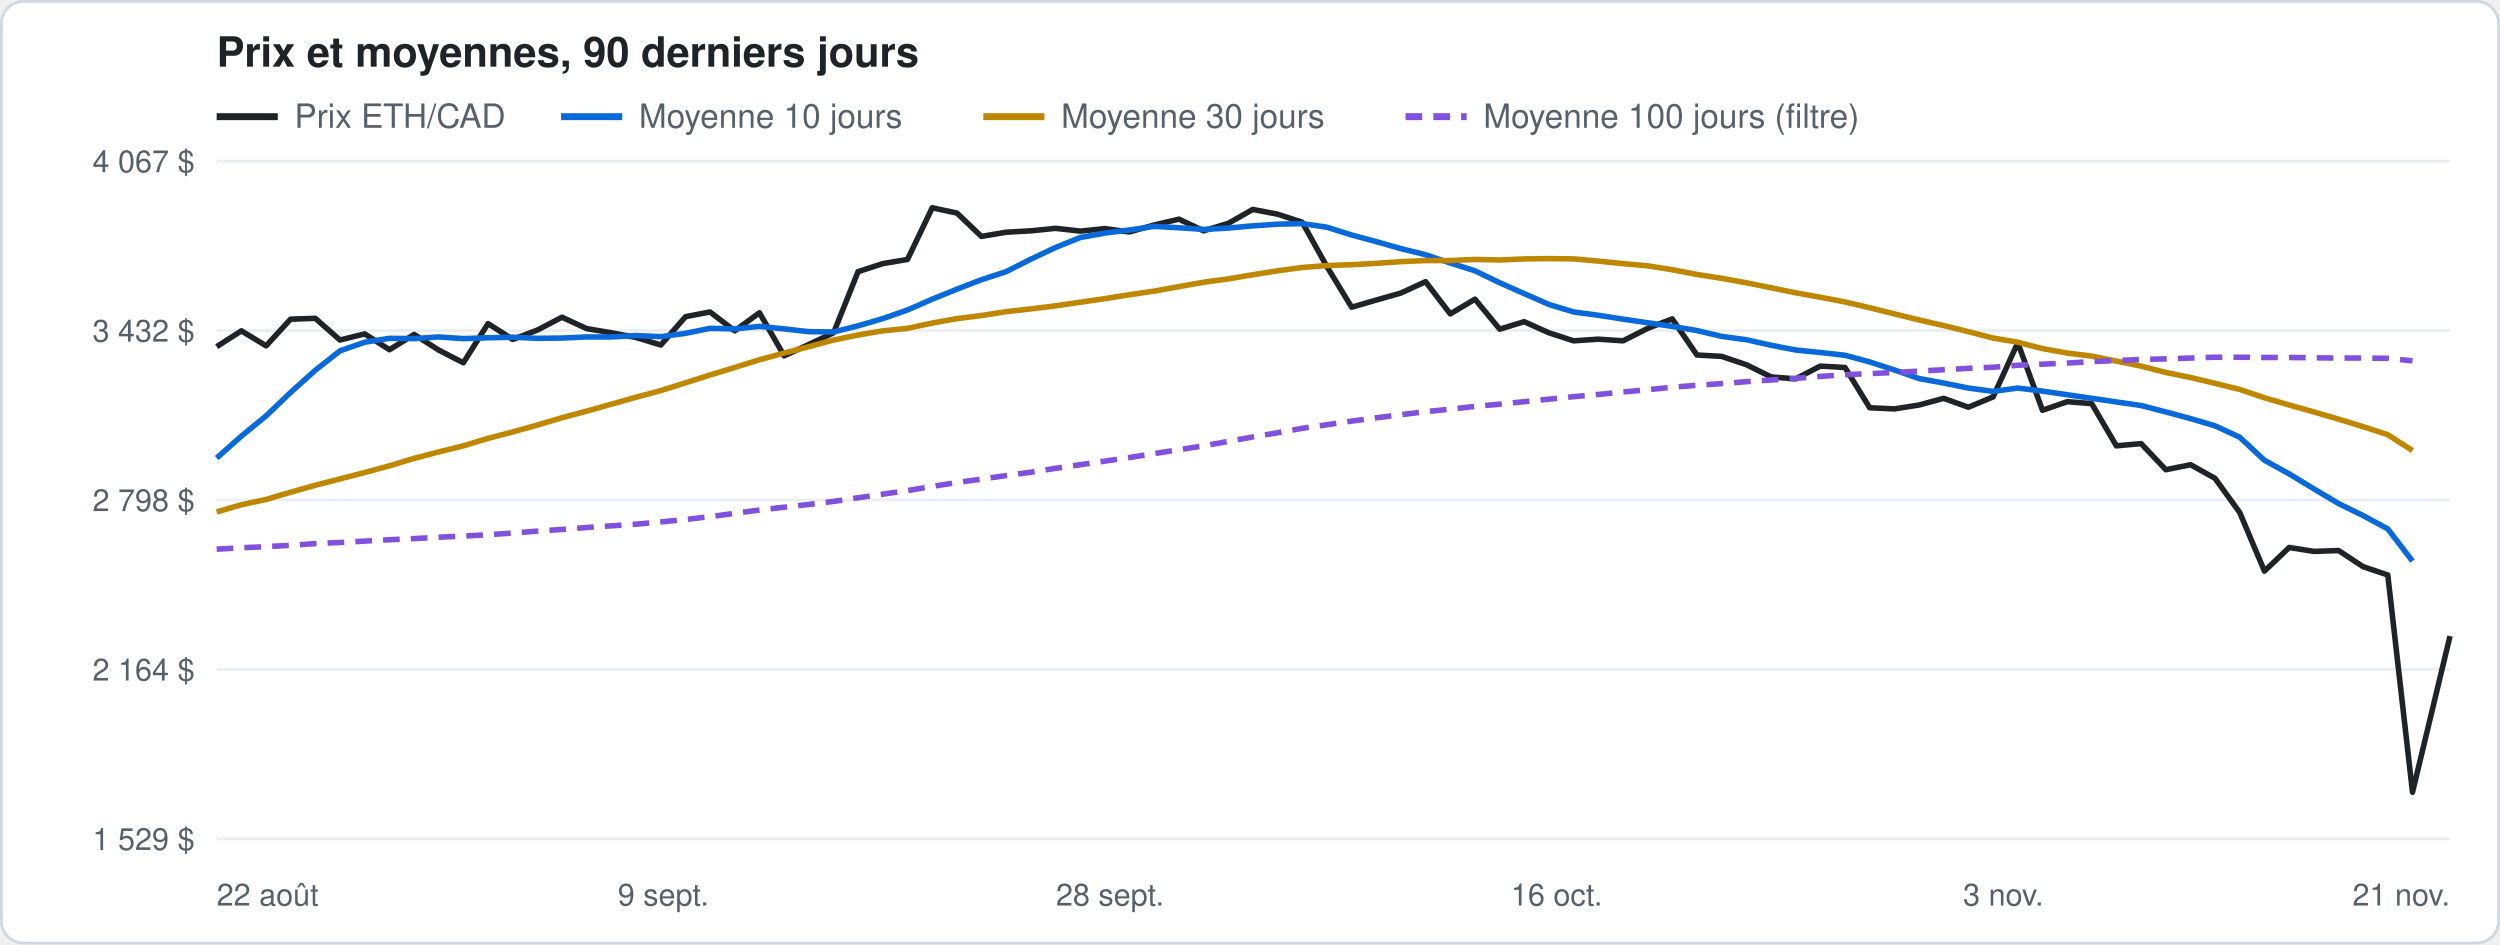
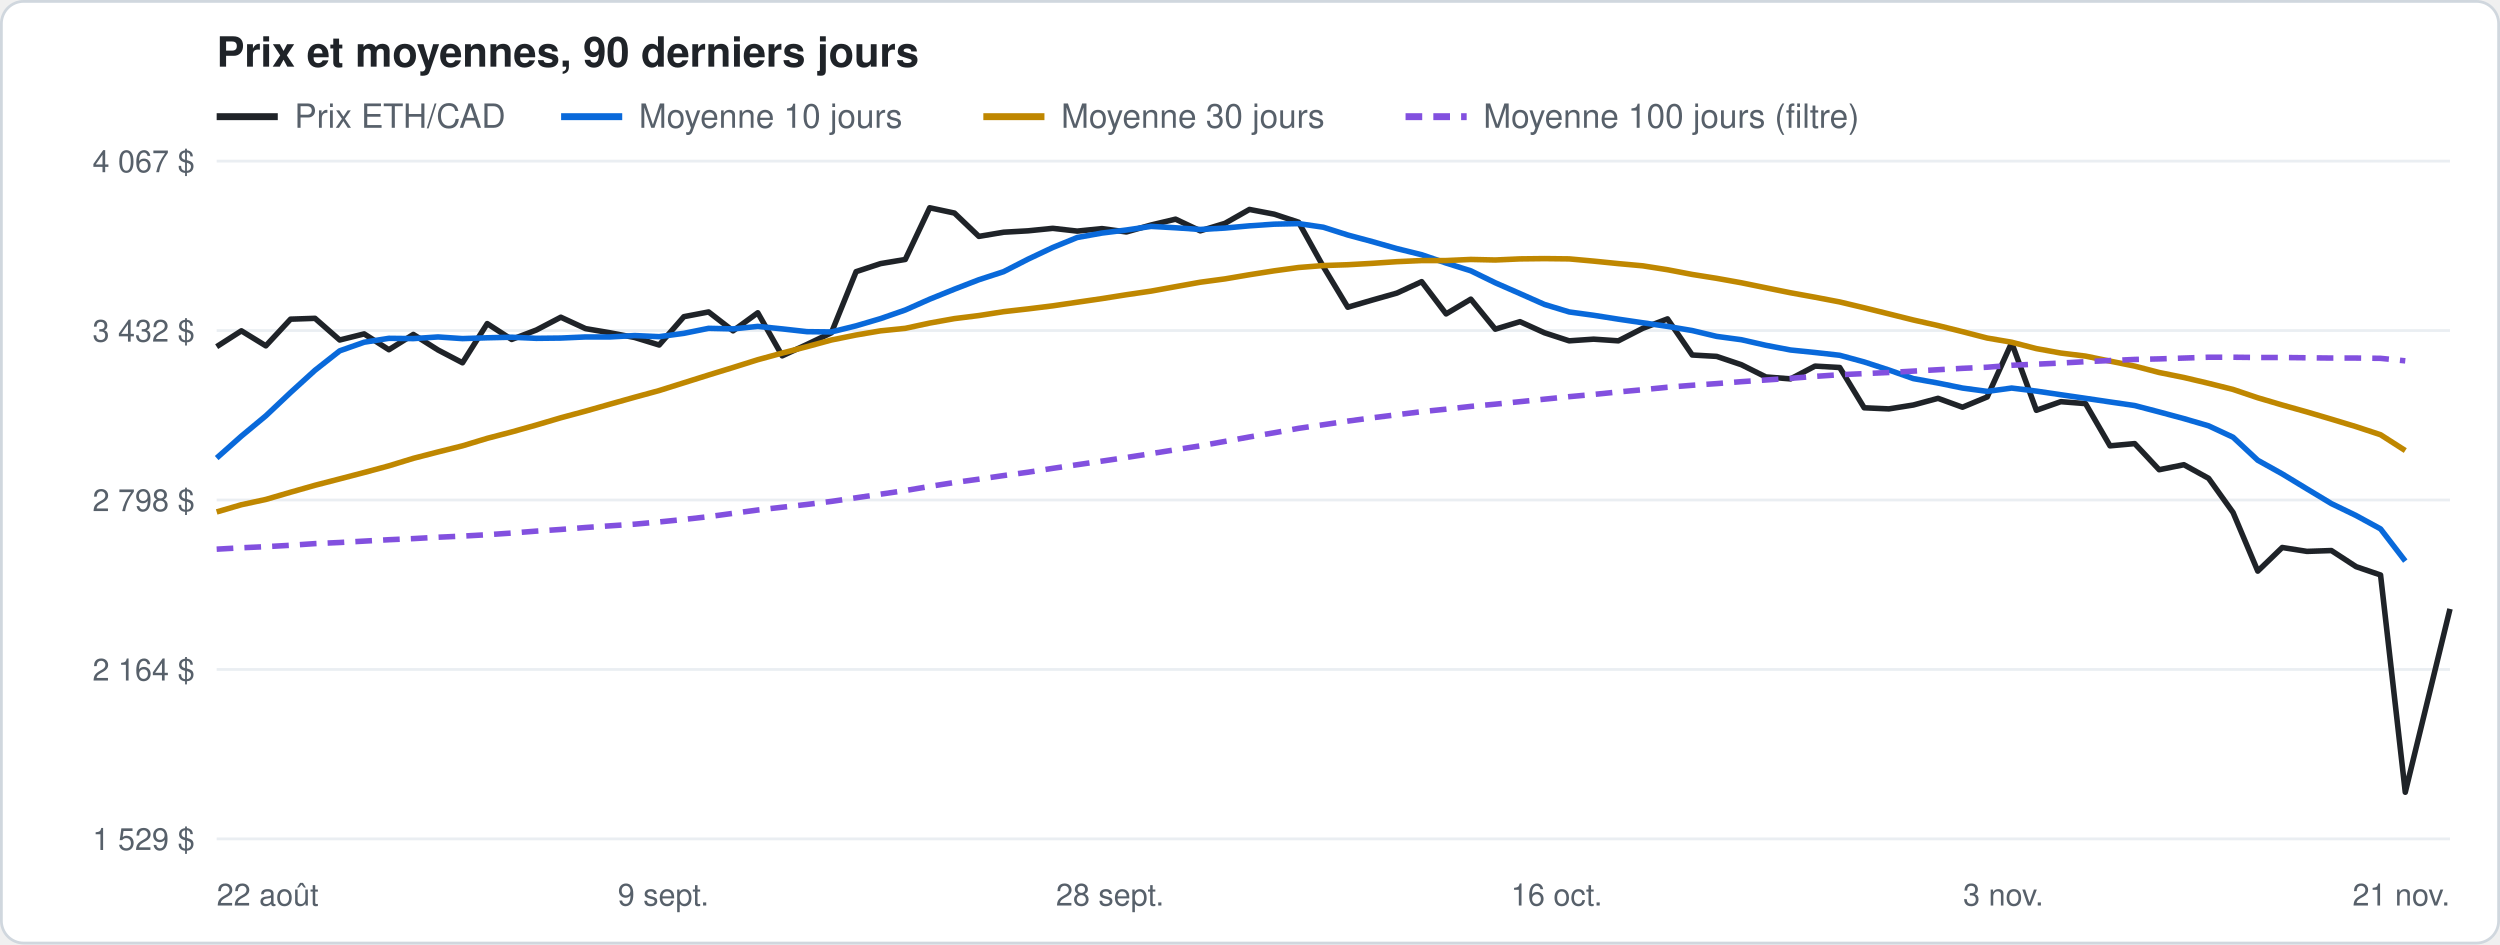
<svg xmlns="http://www.w3.org/2000/svg" width="900" height="340" viewBox="0 0 900 340" font-family="-apple-system, Segoe UI, Helvetica, Arial, sans-serif">
  <rect x="0.5" y="0.5" width="899" height="339" rx="8" fill="#ffffff" stroke="#d0d7de" />
  <text x="78" y="24" font-size="15" font-weight="600" fill="#1f2328">Prix et moyennes, 90 derniers jours</text>
  <line x1="78" y1="42" x2="100" y2="42" stroke="#1f2328" stroke-width="2.5" />
  <text x="106" y="46" font-size="12" fill="#57606a">Prix ETH/CAD</text>
  <line x1="202" y1="42" x2="224" y2="42" stroke="#0969da" stroke-width="2.5" />
  <text x="230" y="46" font-size="12" fill="#57606a">Moyenne 10 jours</text>
  <line x1="354" y1="42" x2="376" y2="42" stroke="#bf8700" stroke-width="2.5" />
  <text x="382" y="46" font-size="12" fill="#57606a">Moyenne 30 jours</text>
  <line x1="506" y1="42" x2="528" y2="42" stroke="#8250df" stroke-width="2.5" stroke-dasharray="6 4" />
  <text x="534" y="46" font-size="12" fill="#57606a">Moyenne 100 jours (filtre)</text>
  <line x1="78" y1="302.0" x2="882" y2="302.0" stroke="#eaeef2" />
  <text x="70" y="306.0" font-size="11" fill="#57606a" text-anchor="end">1 529 $</text>
  <line x1="78" y1="241.0" x2="882" y2="241.0" stroke="#eaeef2" />
  <text x="70" y="245.0" font-size="11" fill="#57606a" text-anchor="end">2 164 $</text>
  <line x1="78" y1="180.0" x2="882" y2="180.0" stroke="#eaeef2" />
  <text x="70" y="184.0" font-size="11" fill="#57606a" text-anchor="end">2 798 $</text>
  <line x1="78" y1="119.0" x2="882" y2="119.0" stroke="#eaeef2" />
  <text x="70" y="123.0" font-size="11" fill="#57606a" text-anchor="end">3 432 $</text>
  <line x1="78" y1="58.0" x2="882" y2="58.0" stroke="#eaeef2" />
  <text x="70" y="62.0" font-size="11" fill="#57606a" text-anchor="end">4 067 $</text>
  <text x="78.0" y="326" font-size="11" fill="#57606a" text-anchor="start">22 août</text>
  <text x="238.8" y="326" font-size="11" fill="#57606a" text-anchor="middle">9 sept.</text>
  <text x="399.6" y="326" font-size="11" fill="#57606a" text-anchor="middle">28 sept.</text>
  <text x="560.4" y="326" font-size="11" fill="#57606a" text-anchor="middle">16 oct.</text>
  <text x="721.2" y="326" font-size="11" fill="#57606a" text-anchor="middle">3 nov.</text>
  <text x="882.0" y="326" font-size="11" fill="#57606a" text-anchor="end">21 nov.</text>
-   <polyline points="78.0,124.8 86.9,119.1 95.8,124.5 104.6,114.9 113.5,114.6 122.4,122.4 131.3,120.2 140.2,125.9 149.1,120.4 157.9,126.0 166.8,130.6 175.7,116.5 184.6,122.2 193.5,118.8 202.3,114.2 211.2,118.3 220.1,119.8 229.0,121.5 237.9,124.2 246.8,114.0 255.6,112.3 264.5,119.1 273.4,112.6 282.3,128.1 291.2,124.0 300.1,119.8 308.9,97.8 317.8,94.9 326.7,93.4 335.6,74.8 344.5,76.7 353.3,85.1 362.2,83.6 371.1,83.1 380.0,82.2 388.9,83.2 397.8,82.3 406.6,83.5 415.5,81.0 424.4,78.9 433.3,83.1 442.2,80.4 451.0,75.4 459.9,77.1 468.8,80.0 477.7,96.0 486.6,110.6 495.5,108.0 504.3,105.5 513.2,101.4 522.1,113.0 531.0,107.7 539.9,118.5 548.7,115.8 557.6,119.8 566.5,122.7 575.4,122.1 584.3,122.7 593.2,118.2 602.0,114.8 610.9,127.8 619.8,128.3 628.7,131.3 637.6,135.7 646.4,136.4 655.3,131.8 664.2,132.3 673.1,146.8 682.0,147.2 690.9,145.8 699.7,143.4 708.6,146.6 717.5,142.9 726.4,123.4 735.3,147.7 744.2,144.6 753.0,145.3 761.9,160.5 770.8,159.7 779.7,169.1 788.6,167.3 797.4,172.2 806.3,184.5 815.2,205.6 824.1,197.1 833.0,198.5 841.9,198.2 850.7,204.0 859.6,207.0 868.5,285.2 882.0,229.0" fill="none" stroke="#1f2328" stroke-width="2" stroke-linejoin="round" />
-   <polyline points="78.0,164.9 86.9,157.0 95.8,149.7 104.6,141.3 113.5,133.3 122.4,126.3 131.3,123.2 140.2,121.8 149.1,121.9 157.9,121.3 166.8,121.9 175.7,121.6 184.6,121.4 193.5,121.8 202.3,121.7 211.2,121.3 220.1,121.3 229.0,120.8 237.9,121.2 246.8,120.0 255.6,118.2 264.5,118.4 273.4,117.5 282.3,118.4 291.2,119.4 300.1,119.5 308.9,117.3 317.8,114.7 326.7,111.6 335.6,107.7 344.5,104.1 353.3,100.7 362.2,97.8 371.1,93.3 380.0,89.1 388.9,85.5 397.8,83.9 406.6,82.8 415.5,81.5 424.4,82.0 433.3,82.6 442.2,82.1 451.0,81.3 459.9,80.7 468.8,80.5 477.7,81.8 486.6,84.6 495.5,87.0 504.3,89.5 513.2,91.7 522.1,94.7 531.0,97.5 539.9,101.8 548.7,105.7 557.6,109.6 566.5,112.3 575.4,113.5 584.3,114.9 593.2,116.2 602.0,117.5 610.9,119.0 619.8,121.1 628.7,122.3 637.6,124.3 646.4,126.0 655.3,126.9 664.2,127.9 673.1,130.3 682.0,133.2 690.9,136.3 699.7,137.9 708.6,139.7 717.5,140.9 726.4,139.7 735.3,140.8 744.2,142.1 753.0,143.4 761.9,144.7 770.8,146.0 779.7,148.3 788.6,150.7 797.4,153.3 806.3,157.4 815.2,165.7 824.1,170.6 833.0,176.0 841.9,181.3 850.7,185.6 859.6,190.4 868.5,202.0" fill="none" stroke="#0969da" stroke-width="2" stroke-linejoin="round" />
-   <polyline points="78.0,184.3 86.9,181.7 95.8,179.8 104.6,177.2 113.5,174.7 122.4,172.4 131.3,170.1 140.2,167.7 149.1,165.0 157.9,162.7 166.8,160.5 175.7,157.8 184.6,155.5 193.5,153.0 202.3,150.4 211.2,148.0 220.1,145.5 229.0,143.0 237.9,140.6 246.8,137.8 255.6,135.0 264.5,132.3 273.4,129.5 282.3,127.1 291.2,124.8 300.1,122.4 308.9,120.6 317.8,119.1 326.7,118.2 335.6,116.3 344.5,114.7 353.3,113.6 362.2,112.2 371.1,111.2 380.0,110.1 388.9,108.8 397.8,107.5 406.6,106.1 415.5,104.8 424.4,103.2 433.3,101.6 442.2,100.4 451.0,98.9 459.9,97.5 468.8,96.3 477.7,95.6 486.6,95.3 495.5,94.8 504.3,94.2 513.2,93.8 522.1,93.8 531.0,93.4 539.9,93.6 548.7,93.2 557.6,93.1 566.5,93.2 575.4,94.0 584.3,94.9 593.2,95.7 602.0,97.1 610.9,98.8 619.8,100.2 628.7,101.8 637.6,103.6 646.4,105.4 655.3,107.0 664.2,108.7 673.1,110.8 682.0,113.0 690.9,115.2 699.7,117.2 708.6,119.4 717.5,121.7 726.4,123.2 735.3,125.5 744.2,127.1 753.0,128.2 761.9,130.0 770.8,131.8 779.7,134.1 788.6,135.9 797.4,138.0 806.3,140.2 815.2,143.2 824.1,145.8 833.0,148.3 841.9,150.9 850.7,153.6 859.6,156.5 868.5,162.2" fill="none" stroke="#bf8700" stroke-width="2" stroke-linejoin="round" />
-   <polyline points="78.0,197.7 86.9,197.2 95.8,196.8 104.6,196.3 113.5,195.7 122.4,195.3 131.3,194.8 140.2,194.3 149.1,193.9 157.9,193.4 166.8,193.0 175.7,192.5 184.6,191.9 193.5,191.2 202.3,190.6 211.2,189.9 220.1,189.3 229.0,188.7 237.9,187.9 246.8,187.0 255.6,186.0 264.5,184.8 273.4,183.6 282.3,182.6 291.2,181.6 300.1,180.5 308.9,179.2 317.8,177.9 326.7,176.6 335.6,175.1 344.5,173.7 353.3,172.5 362.2,171.2 371.1,170.0 380.0,168.6 388.9,167.3 397.8,166.0 406.6,164.7 415.5,163.3 424.4,161.9 433.3,160.5 442.2,158.9 451.0,157.3 459.9,155.8 468.8,154.2 477.7,152.9 486.6,151.6 495.5,150.4 504.3,149.3 513.2,148.2 522.1,147.3 531.0,146.3 539.9,145.5 548.7,144.6 557.6,143.7 566.5,142.8 575.4,142.0 584.3,141.1 593.2,140.3 602.0,139.4 610.9,138.7 619.8,138.1 628.7,137.4 637.6,136.8 646.4,136.2 655.3,135.5 664.2,134.9 673.1,134.5 682.0,134.1 690.9,133.6 699.7,133.1 708.6,132.6 717.5,132.2 726.4,131.5 735.3,131.1 744.2,130.7 753.0,130.2 761.9,129.8 770.8,129.4 779.7,129.2 788.6,128.9 797.4,128.6 806.3,128.6 815.2,128.7 824.1,128.7 833.0,128.8 841.9,128.9 850.7,128.9 859.6,129.0 868.5,129.9" fill="none" stroke="#8250df" stroke-width="2" stroke-linejoin="round" stroke-dasharray="6 4" />
+   <polyline points="78.0,124.8 86.9,119.1 95.7,124.5 104.6,114.9 113.4,114.6 122.3,122.4 131.1,120.2 140.0,125.9 148.8,120.4 157.7,126.0 166.5,130.6 175.4,116.5 184.2,122.2 193.1,118.8 201.9,114.2 210.8,118.3 219.6,119.8 228.5,121.5 237.3,124.2 246.2,114.0 255.1,112.3 263.9,119.1 272.8,112.6 281.6,128.1 290.5,124.0 299.3,119.8 308.2,97.8 317.0,94.9 325.9,93.4 334.7,74.8 343.6,76.7 352.4,85.1 361.3,83.6 370.1,83.1 379.0,82.2 387.8,83.2 396.7,82.3 405.5,83.5 414.4,81.0 423.2,78.9 432.1,83.1 441.0,80.4 449.8,75.4 458.7,77.1 467.5,80.0 476.4,96.0 485.2,110.6 494.1,108.0 502.9,105.5 511.8,101.4 520.6,113.0 529.5,107.7 538.3,118.5 547.2,115.8 556.0,119.8 564.9,122.7 573.7,122.1 582.6,122.7 591.4,118.2 600.3,114.8 609.2,127.8 618.0,128.3 626.9,131.3 635.7,135.7 644.6,136.4 653.4,131.8 662.3,132.3 671.1,146.8 680.0,147.2 688.8,145.8 697.7,143.4 706.5,146.6 715.4,142.9 724.2,123.4 733.1,147.7 741.9,144.6 750.8,145.3 759.6,160.5 768.5,159.7 777.3,169.1 786.2,167.3 795.1,172.2 803.9,184.5 812.8,205.6 821.6,197.1 830.5,198.5 839.3,198.2 848.2,204.0 857.0,207.0 865.9,285.2 882.0,219.2" fill="none" stroke="#1f2328" stroke-width="2" stroke-linejoin="round" />
+   <polyline points="78.0,164.9 86.9,157.0 95.7,149.7 104.6,141.3 113.4,133.3 122.3,126.3 131.1,123.2 140.0,121.8 148.8,121.9 157.7,121.3 166.5,121.9 175.4,121.6 184.2,121.4 193.1,121.8 201.9,121.7 210.8,121.3 219.6,121.3 228.5,120.8 237.3,121.2 246.2,120.0 255.1,118.2 263.9,118.4 272.8,117.5 281.6,118.4 290.5,119.4 299.3,119.5 308.2,117.3 317.0,114.7 325.9,111.6 334.7,107.7 343.6,104.1 352.4,100.7 361.3,97.8 370.1,93.3 379.0,89.1 387.8,85.5 396.7,83.9 405.5,82.8 414.4,81.5 423.2,82.0 432.1,82.6 441.0,82.1 449.8,81.3 458.7,80.7 467.5,80.5 476.4,81.8 485.2,84.6 494.1,87.0 502.9,89.5 511.8,91.7 520.6,94.7 529.5,97.5 538.3,101.8 547.2,105.7 556.0,109.6 564.9,112.3 573.7,113.5 582.6,114.9 591.4,116.2 600.3,117.5 609.2,119.0 618.0,121.1 626.9,122.3 635.7,124.3 644.6,126.0 653.4,126.9 662.3,127.9 671.1,130.3 680.0,133.2 688.8,136.3 697.7,137.9 706.5,139.7 715.4,140.9 724.2,139.7 733.1,140.8 741.9,142.1 750.8,143.4 759.6,144.7 768.5,146.0 777.3,148.3 786.2,150.7 795.1,153.3 803.9,157.4 812.8,165.7 821.6,170.6 830.5,176.0 839.3,181.3 848.2,185.6 857.0,190.4 865.9,202.0" fill="none" stroke="#0969da" stroke-width="2" stroke-linejoin="round" />
+   <polyline points="78.0,184.3 86.9,181.7 95.7,179.8 104.6,177.2 113.4,174.7 122.3,172.4 131.1,170.1 140.0,167.7 148.8,165.0 157.7,162.7 166.5,160.5 175.4,157.8 184.2,155.5 193.1,153.0 201.9,150.4 210.8,148.0 219.6,145.5 228.5,143.0 237.3,140.6 246.2,137.8 255.1,135.0 263.9,132.3 272.8,129.5 281.6,127.1 290.5,124.8 299.3,122.4 308.2,120.6 317.0,119.1 325.9,118.2 334.7,116.3 343.6,114.7 352.4,113.6 361.3,112.2 370.1,111.2 379.0,110.1 387.8,108.8 396.7,107.5 405.5,106.1 414.4,104.8 423.2,103.2 432.1,101.6 441.0,100.4 449.8,98.9 458.7,97.5 467.5,96.3 476.4,95.6 485.2,95.3 494.1,94.8 502.9,94.2 511.8,93.8 520.6,93.8 529.5,93.4 538.3,93.6 547.2,93.2 556.0,93.1 564.9,93.2 573.7,94.0 582.6,94.9 591.4,95.7 600.3,97.1 609.2,98.8 618.0,100.2 626.9,101.8 635.7,103.6 644.6,105.4 653.4,107.0 662.3,108.7 671.1,110.8 680.0,113.0 688.8,115.2 697.7,117.2 706.5,119.4 715.4,121.7 724.2,123.2 733.1,125.5 741.9,127.1 750.8,128.2 759.6,130.0 768.5,131.8 777.3,134.1 786.2,135.9 795.1,138.0 803.9,140.2 812.8,143.2 821.6,145.8 830.5,148.3 839.3,150.9 848.2,153.6 857.0,156.5 865.9,162.2" fill="none" stroke="#bf8700" stroke-width="2" stroke-linejoin="round" />
+   <polyline points="78.0,197.7 86.9,197.2 95.7,196.8 104.6,196.3 113.4,195.7 122.3,195.3 131.1,194.8 140.0,194.3 148.8,193.9 157.7,193.4 166.5,193.0 175.4,192.5 184.2,191.9 193.1,191.2 201.9,190.6 210.8,189.9 219.6,189.3 228.5,188.7 237.3,187.9 246.2,187.0 255.1,186.0 263.9,184.8 272.8,183.6 281.6,182.6 290.5,181.6 299.3,180.5 308.2,179.2 317.0,177.9 325.9,176.6 334.7,175.1 343.6,173.7 352.4,172.5 361.3,171.2 370.1,170.0 379.0,168.6 387.8,167.3 396.7,166.0 405.5,164.7 414.4,163.3 423.2,161.9 432.1,160.5 441.0,158.9 449.8,157.3 458.7,155.8 467.5,154.2 476.4,152.9 485.2,151.6 494.1,150.4 502.9,149.3 511.8,148.2 520.6,147.3 529.5,146.3 538.3,145.5 547.2,144.6 556.0,143.7 564.9,142.8 573.7,142.0 582.6,141.1 591.4,140.3 600.3,139.4 609.2,138.7 618.0,138.1 626.9,137.4 635.7,136.8 644.6,136.2 653.4,135.5 662.3,134.9 671.1,134.5 680.0,134.1 688.8,133.6 697.7,133.1 706.5,132.6 715.4,132.2 724.2,131.5 733.1,131.1 741.9,130.7 750.8,130.2 759.6,129.8 768.5,129.4 777.3,129.2 786.2,128.9 795.1,128.6 803.9,128.6 812.8,128.7 821.6,128.7 830.5,128.8 839.3,128.9 848.2,128.9 857.0,129.0 865.9,129.9" fill="none" stroke="#8250df" stroke-width="2" stroke-linejoin="round" stroke-dasharray="6 4" />
</svg>
